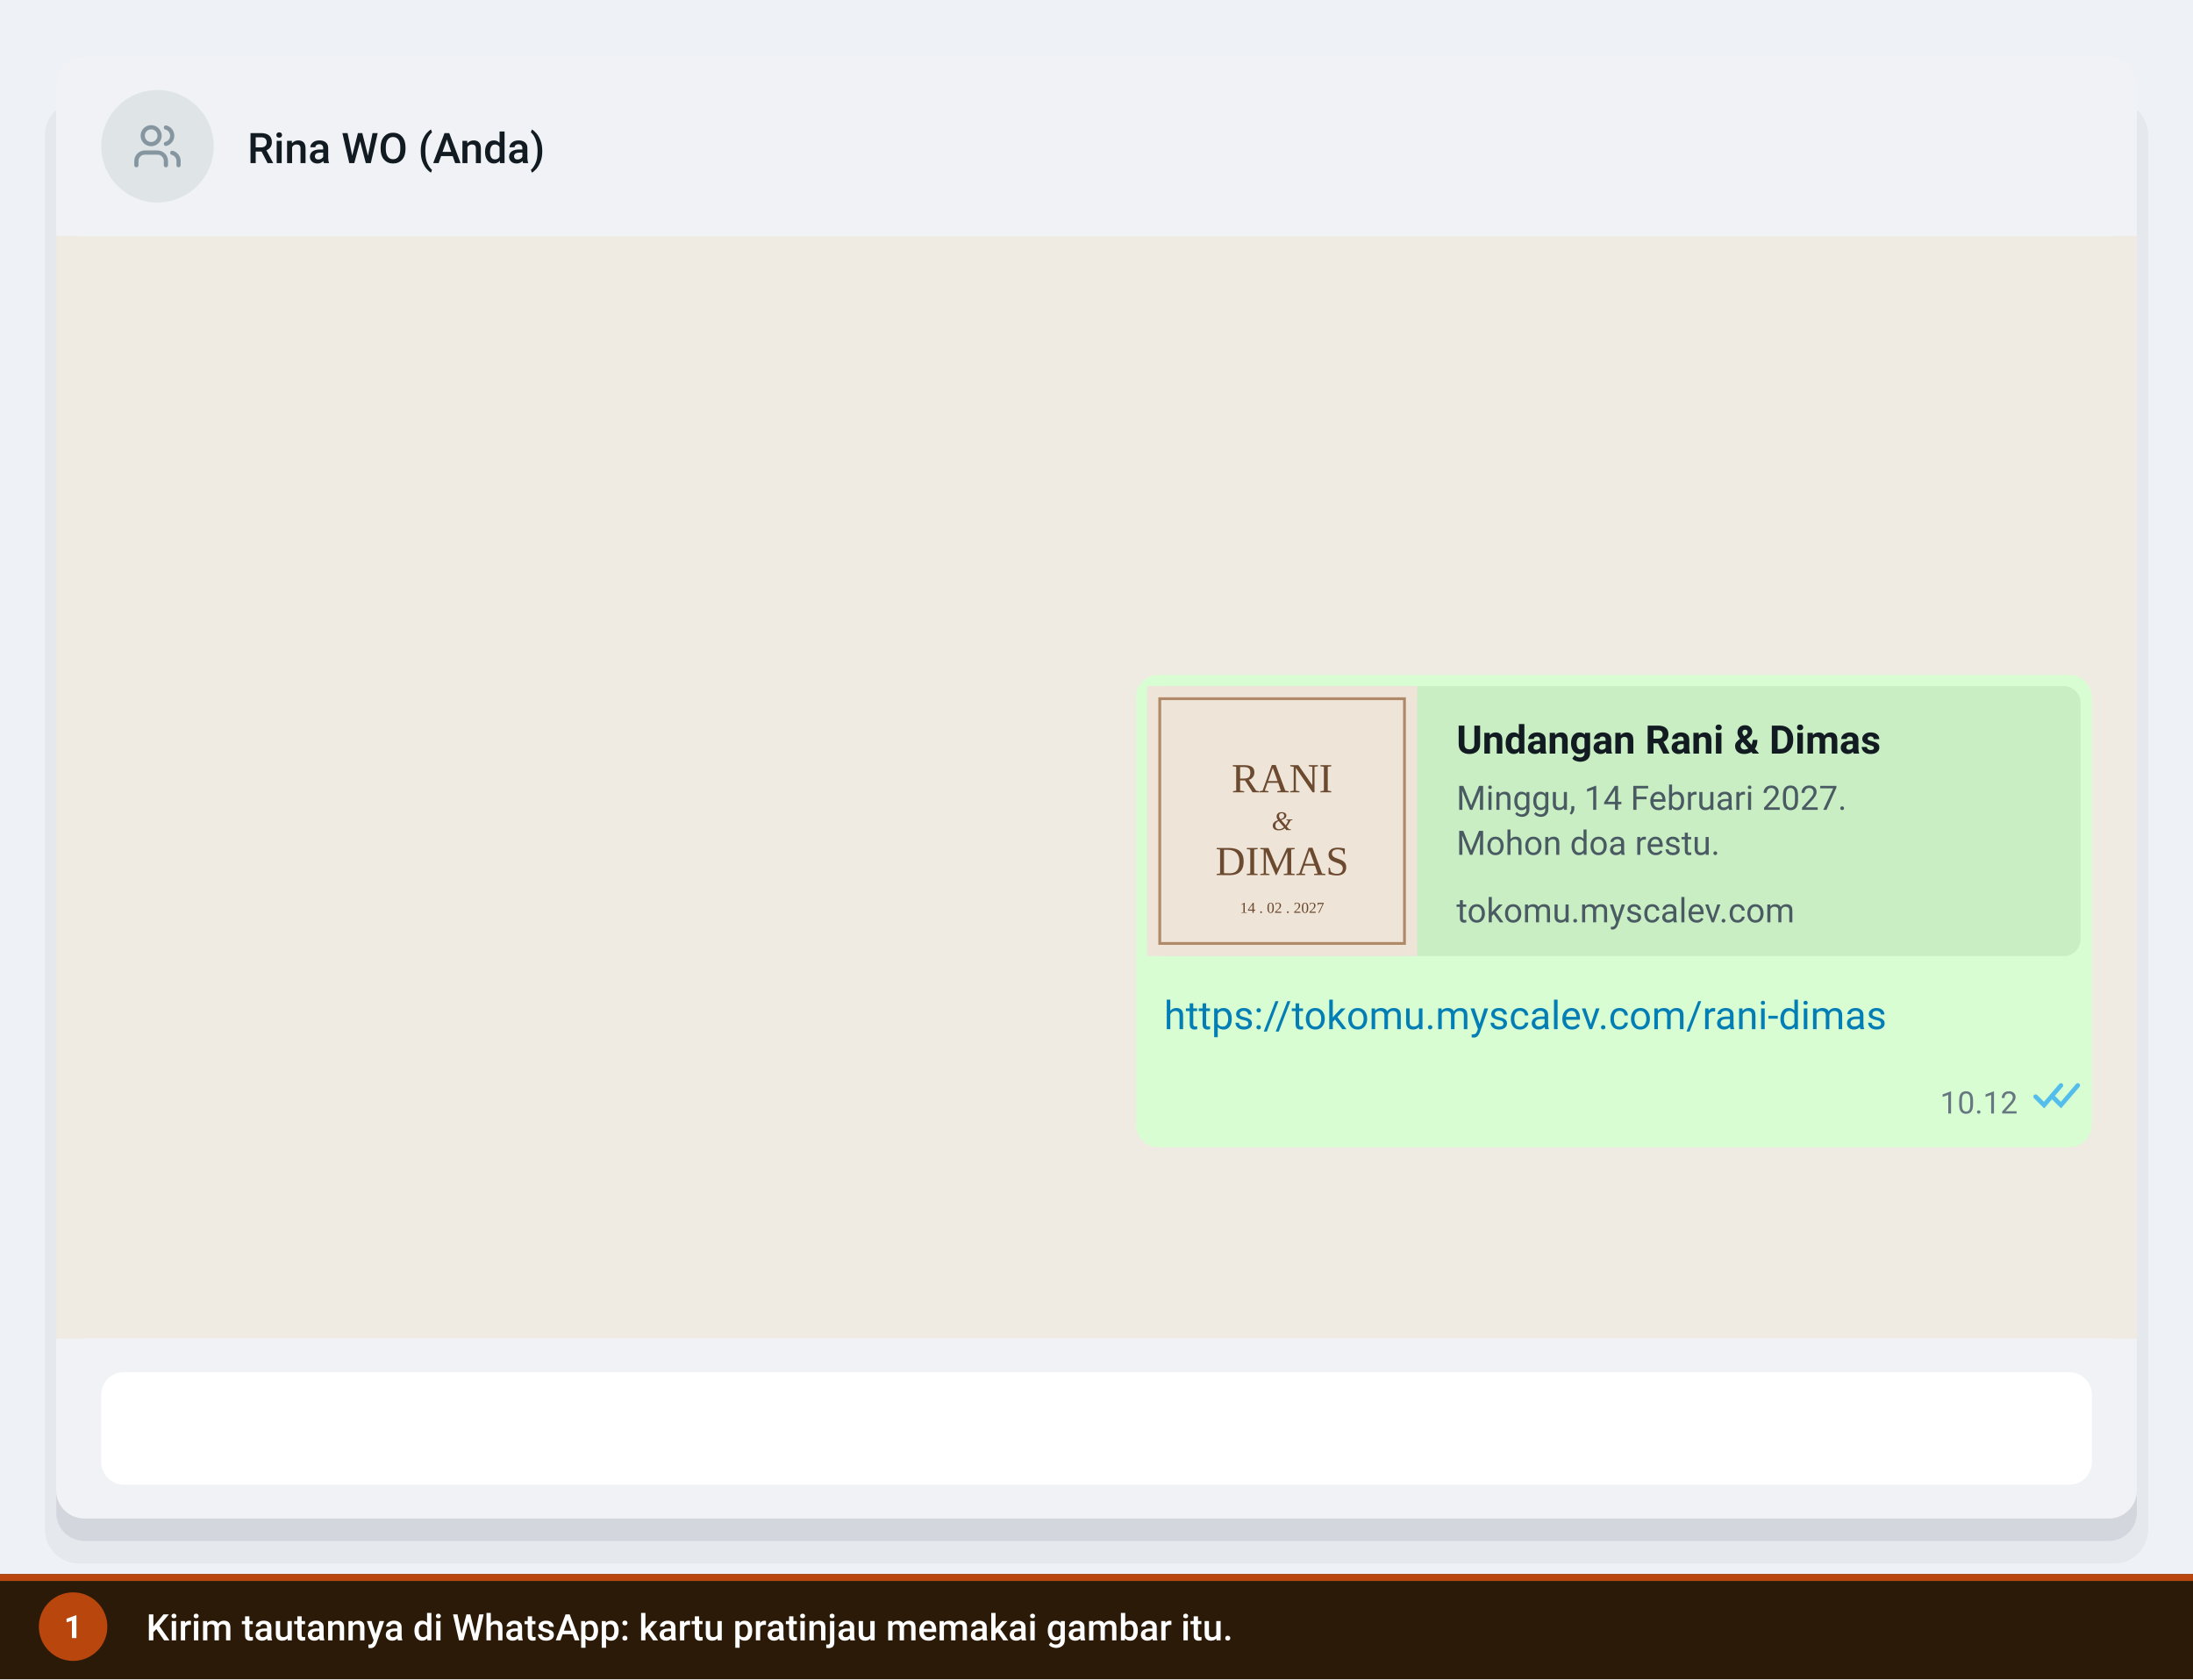
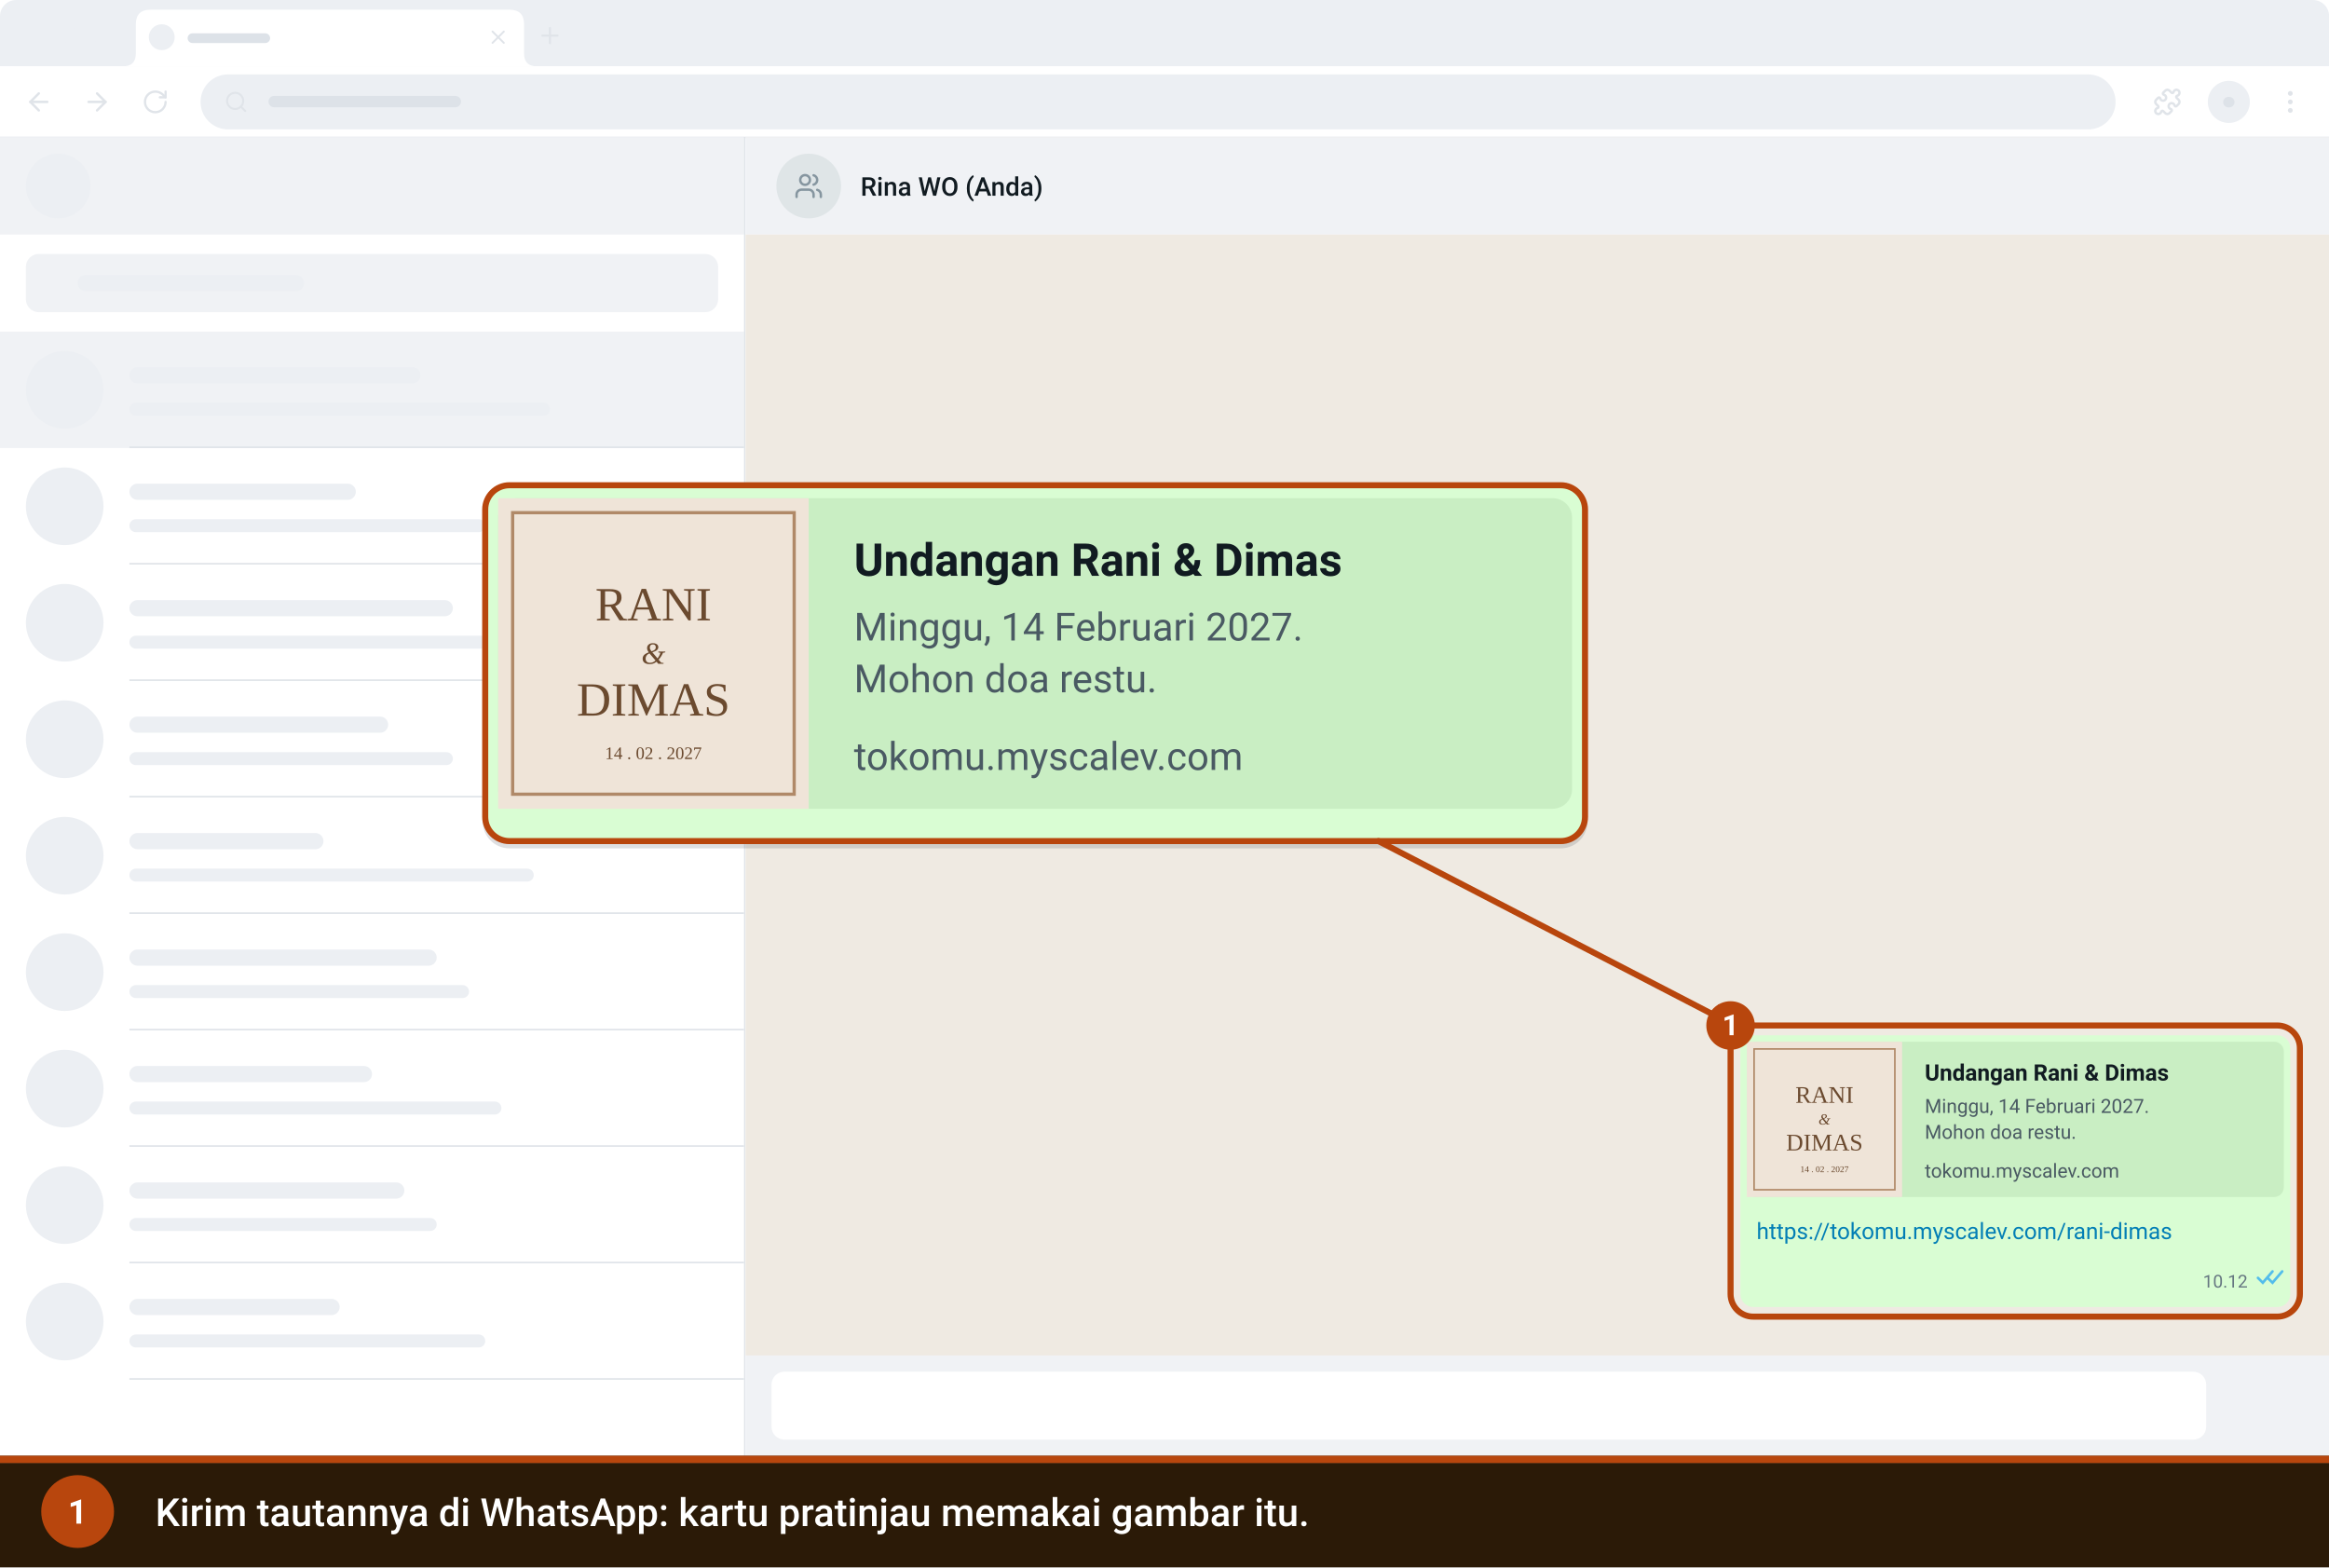
- <svg xmlns="http://www.w3.org/2000/svg" viewBox="0 0 960 735" width="960" height="735" role="img" aria-labelledby="ttl dsc" font-family="Roboto,-apple-system,BlinkMacSystemFont,&quot;Segoe UI&quot;,system-ui,sans-serif" data-total="5.6" data-steps="0">
-   <style>#e-bubble{transform-box:fill-box;transform-origin:center;opacity:1;transform:none;animation:v0 5.6s infinite}@keyframes v0{0%{opacity:0;transform:translateY(24px)}5.357%{opacity:0;transform:translateY(24px);animation-timing-function:cubic-bezier(0.23,1,0.32,1)}10%{opacity:1;transform:none}91.964%{opacity:1;transform:none}100%{opacity:0;transform:translateY(24px)}}
+ <svg xmlns="http://www.w3.org/2000/svg" viewBox="0 0 960 646" width="960" height="646" role="img" aria-labelledby="ttl dsc" font-family="Roboto,-apple-system,BlinkMacSystemFont,&quot;Segoe UI&quot;,system-ui,sans-serif" data-total="5.6" data-steps="0">
+   <style>.fz0{opacity:1;animation:fz0 5.6s infinite}@keyframes fz0{0%{opacity:1}91.964%{opacity:1}100%{opacity:1}}
+ .ov0{opacity:1;animation:ov0 5.6s infinite}@keyframes ov0{0%{opacity:0}2.679%{opacity:0;animation-timing-function:cubic-bezier(0.23,1,0.32,1)}6.607%{opacity:1}91.964%{opacity:1}100%{opacity:0}}
+ .om0{opacity:1;animation:om0 5.6s infinite}@keyframes om0{0%{opacity:0}2.679%{opacity:0;animation-timing-function:cubic-bezier(0.23,1,0.32,1)}6.607%{opacity:1}91.964%{opacity:1}100%{opacity:0}}
#c0,#n0{opacity:1;animation:c0 5.6s infinite}@keyframes c0{0%{opacity:1}91.964%{opacity:1}95.536%{opacity:0}99.107%{opacity:0}100%{opacity:1}}
#prog{transform-origin:0 0;transform:scaleX(1);animation:prog 5.6s linear infinite}@keyframes prog{0%{transform:scaleX(0)}91.964%{transform:scaleX(1)}100%{transform:scaleX(1)}}
@media (prefers-reduced-motion:reduce){*{animation:none!important}#cur{display:none}}</style>
  <defs>
-     <clipPath id="stage">
-       <rect x="0" y="0" width="960" height="689" />
+     <clipPath id="fz0">
+       <rect x="461" y="85" width="979" height="815" />
    </clipPath>
-   </defs>
-   <rect x="0" y="0" width="960" height="735" rx="0" fill="#eef1f5" />
-   <g clip-path="url(#stage)">
-     <g id="world" transform="translate(-553.85 -240) scale(1.2308)">
-       <rect x="470" y="223" width="740" height="520" rx="10" fill="rgba(16,24,40,.08)" />
-       <rect x="466" y="231" width="748" height="520" rx="12" fill="rgba(16,24,40,.04)" />
-       <rect x="470" y="215" width="740" height="520" rx="10" fill="#efeae2" />
-       <rect x="470" y="215" width="740" height="64" rx="10" fill="#f0f2f5" />
-       <rect x="470" y="265" width="740" height="14" rx="0" fill="#f0f2f5" />
-       <circle cx="506" cy="247" r="20" fill="#dfe5e7" />
-       <g transform="translate(497 238) scale(0.75)" fill="none" stroke="#8696a0" stroke-width="2" stroke-linecap="round" stroke-linejoin="round">
+     <clipPath id="ln0">
+       <rect x="1076" y="640" width="340" height="110" />
+     </clipPath>
+     <clipPath id="lc0">
+       <rect x="200" y="200" width="453.333" height="146.667" rx="10" />
+     </clipPath>
+     <g id="db">
+       <rect x="0" y="0" width="1440" height="900" rx="0" fill="#ffffff" />
+       <rect x="0" y="0" width="1440" height="900" rx="10" fill="#ffffff" />
+       <rect x="0" y="0" width="1440" height="41" rx="10" fill="#dfe3eb" />
+       <rect x="0" y="30" width="1440" height="11" rx="0" fill="#dfe3eb" />
+       <circle cx="20" cy="20" r="6" fill="#ff5f57" />
+       <circle cx="40" cy="20" r="6" fill="#febc2e" />
+       <circle cx="60" cy="20" r="6" fill="#28c840" />
+       <path d="M76 41 q8 0 8 -8 v-18 q0 -9 9 -9 h222 q9 0 9 9 v18 q0 8 8 8 z" fill="#ffffff" />
+       <circle cx="100" cy="23" r="8" fill="#25d366" />
+       <text x="116" y="28" font-size="12" fill="#1f1f1f">WhatsApp</text>
+       <g transform="translate(301 16) scale(0.5833333)" fill="none" stroke="#474747" stroke-width="2" stroke-linecap="round" stroke-linejoin="round">
+         <path d="M18 6 6 18" />
+         <path d="m6 6 12 12" />
+       </g>
+       <g transform="translate(332 14) scale(0.6666667)" fill="none" stroke="#474747" stroke-width="2" stroke-linecap="round" stroke-linejoin="round">
+         <path d="M5 12h14" />
+         <path d="M12 5v14" />
+       </g>
+       <rect x="0" y="41" width="1440" height="44" rx="0" fill="#ffffff" />
+       <g transform="translate(15 54) scale(0.75)" fill="none" stroke="#474747" stroke-width="2" stroke-linecap="round" stroke-linejoin="round">
+         <path d="m12 19-7-7 7-7" />
+         <path d="M19 12H5" />
+       </g>
+       <g transform="translate(51 54) scale(0.75)" fill="none" stroke="#c4c7c5" stroke-width="2" stroke-linecap="round" stroke-linejoin="round">
+         <path d="m12 5 7 7-7 7" />
+         <path d="M5 12h14" />
+       </g>
+       <g transform="translate(87.5 54.5) scale(0.7083333)" fill="none" stroke="#474747" stroke-width="2" stroke-linecap="round" stroke-linejoin="round">
+         <path d="M21 12a9 9 0 1 1-9-9c2.52 0 4.93 1 6.74 2.74L21 8" />
+         <path d="M21 3v5h-5" />
+       </g>
+       <rect x="124" y="46" width="1184" height="34" rx="17" fill="#e9eef6" />
+       <g transform="translate(138.5 55.5) scale(0.625)" fill="none" stroke="#474747" stroke-width="2" stroke-linecap="round" stroke-linejoin="round">
+         <circle cx="11" cy="11" r="8" />
+         <path d="m21 21-4.3-4.3" />
+       </g>
+       <text x="166" y="68" font-size="14" fill="#1f1f1f">web.whatsapp.com</text>
+       <g transform="translate(1331 54) scale(0.75)" fill="none" stroke="#474747" stroke-width="2" stroke-linecap="round" stroke-linejoin="round">
+         <path d="M15.39 4.39a1 1 0 0 0 1.68-.474 2.5 2.5 0 1 1 3.014 3.015 1 1 0 0 0-.474 1.68l1.683 1.682a2.414 2.414 0 0 1 0 3.414L19.61 15.39a1 1 0 0 1-1.68-.474 2.5 2.5 0 1 0-3.014 3.015 1 1 0 0 1 .474 1.68l-1.683 1.682a2.414 2.414 0 0 1-3.414 0L8.61 19.61a1 1 0 0 0-1.68.474 2.5 2.5 0 1 1-3.014-3.015 1 1 0 0 0 .474-1.68l-1.683-1.682a2.414 2.414 0 0 1 0-3.414L4.39 8.61a1 1 0 0 1 1.68.474 2.5 2.5 0 1 0 3.014-3.015 1 1 0 0 1-.474-1.68l1.683-1.682a2.414 2.414 0 0 1 3.414 0z" />
+       </g>
+       <circle cx="1378" cy="63" r="13" fill="#7cacf8" />
+       <text x="1378" y="68" font-size="13" font-weight="600" fill="#ffffff" text-anchor="middle">R</text>
+       <g transform="translate(1407 54) scale(0.75)" fill="none" stroke="#474747" stroke-width="2" stroke-linecap="round" stroke-linejoin="round">
+         <circle cx="12" cy="12" r="1" />
+         <circle cx="12" cy="5" r="1" />
+         <circle cx="12" cy="19" r="1" />
+       </g>
+       <line x1="0" y1="85" x2="1440" y2="85" stroke="#e3e3e3" stroke-width="1" />
+       <rect x="0" y="85" width="460" height="815" rx="0" fill="#ffffff" />
+       <rect x="0" y="85" width="460" height="60" rx="0" fill="#f0f2f5" />
+       <circle cx="36" cy="115" r="20" fill="#dfe5e7" />
+       <rect x="16" y="157" width="428" height="36" rx="8" fill="#f0f2f5" />
+       <rect x="48" y="170" width="140" height="10" rx="5" fill="#d1d7db" />
+       <rect x="0" y="205" width="460" height="72" rx="0" fill="#f0f2f5" />
+       <circle cx="40" cy="241" r="24" fill="#dfe5e7" />
+       <rect x="80" y="227" width="180" height="10" rx="5" fill="#d1d7db" />
+       <rect x="80" y="249" width="260" height="8" rx="4" fill="#e9edef" />
+       <line x1="80" y1="276.5" x2="460" y2="276.5" stroke="#e9edef" stroke-width="1" />
+       <circle cx="40" cy="313" r="24" fill="#dfe5e7" />
+       <rect x="80" y="299" width="140" height="10" rx="5" fill="#d1d7db" />
+       <rect x="80" y="321" width="220" height="8" rx="4" fill="#e9edef" />
+       <line x1="80" y1="348.5" x2="460" y2="348.5" stroke="#e9edef" stroke-width="1" />
+       <circle cx="40" cy="385" r="24" fill="#dfe5e7" />
+       <rect x="80" y="371" width="200" height="10" rx="5" fill="#d1d7db" />
+       <rect x="80" y="393" width="240" height="8" rx="4" fill="#e9edef" />
+       <line x1="80" y1="420.5" x2="460" y2="420.5" stroke="#e9edef" stroke-width="1" />
+       <circle cx="40" cy="457" r="24" fill="#dfe5e7" />
+       <rect x="80" y="443" width="160" height="10" rx="5" fill="#d1d7db" />
+       <rect x="80" y="465" width="200" height="8" rx="4" fill="#e9edef" />
+       <line x1="80" y1="492.5" x2="460" y2="492.5" stroke="#e9edef" stroke-width="1" />
+       <circle cx="40" cy="529" r="24" fill="#dfe5e7" />
+       <rect x="80" y="515" width="120" height="10" rx="5" fill="#d1d7db" />
+       <rect x="80" y="537" width="250" height="8" rx="4" fill="#e9edef" />
+       <line x1="80" y1="564.5" x2="460" y2="564.5" stroke="#e9edef" stroke-width="1" />
+       <circle cx="40" cy="601" r="24" fill="#dfe5e7" />
+       <rect x="80" y="587" width="190" height="10" rx="5" fill="#d1d7db" />
+       <rect x="80" y="609" width="210" height="8" rx="4" fill="#e9edef" />
+       <line x1="80" y1="636.5" x2="460" y2="636.5" stroke="#e9edef" stroke-width="1" />
+       <circle cx="40" cy="673" r="24" fill="#dfe5e7" />
+       <rect x="80" y="659" width="150" height="10" rx="5" fill="#d1d7db" />
+       <rect x="80" y="681" width="230" height="8" rx="4" fill="#e9edef" />
+       <line x1="80" y1="708.5" x2="460" y2="708.5" stroke="#e9edef" stroke-width="1" />
+       <circle cx="40" cy="745" r="24" fill="#dfe5e7" />
+       <rect x="80" y="731" width="170" height="10" rx="5" fill="#d1d7db" />
+       <rect x="80" y="753" width="190" height="8" rx="4" fill="#e9edef" />
+       <line x1="80" y1="780.5" x2="460" y2="780.5" stroke="#e9edef" stroke-width="1" />
+       <circle cx="40" cy="817" r="24" fill="#dfe5e7" />
+       <rect x="80" y="803" width="130" height="10" rx="5" fill="#d1d7db" />
+       <rect x="80" y="825" width="220" height="8" rx="4" fill="#e9edef" />
+       <line x1="80" y1="852.5" x2="460" y2="852.5" stroke="#e9edef" stroke-width="1" />
+       <line x1="460.5" y1="85" x2="460.5" y2="900" stroke="#d1d7db" stroke-width="1" />
+       <rect x="461" y="85" width="979" height="60" rx="0" fill="#f0f2f5" />
+       <circle cx="500" cy="115" r="20" fill="#dfe5e7" />
+       <g transform="translate(491 106) scale(0.75)" fill="none" stroke="#8696a0" stroke-width="2" stroke-linecap="round" stroke-linejoin="round">
        <path d="M16 21v-2a4 4 0 0 0-4-4H6a4 4 0 0 0-4 4v2" />
        <path d="M16 3.128a4 4 0 0 1 0 7.744" />
        <path d="M22 21v-2a4 4 0 0 0-3-3.87" />
        <circle cx="9" cy="7" r="4" />
      </g>
-       <text x="538" y="253" font-size="15" font-weight="500" fill="#111b21">Rina WO (Anda)</text>
-       <rect x="470" y="671" width="740" height="64" rx="10" fill="#f0f2f5" />
-       <rect x="470" y="671" width="740" height="14" rx="0" fill="#f0f2f5" />
-       <rect x="486" y="683" width="708" height="40" rx="8" fill="#ffffff" />
-       <g id="e-bubble">
-         <rect x="854" y="435" width="340" height="168" rx="8" fill="#d9fdd3" />
-         <rect x="858" y="439" width="332" height="96" rx="6" fill="#c9eec3" />
+       <text x="532" y="121" font-size="16" font-weight="500" fill="#111b21">Rina WO (Anda)</text>
+       <rect x="461" y="145" width="979" height="693" rx="0" fill="#efeae2" />
+       <rect x="461" y="838" width="979" height="62" rx="0" fill="#f0f2f5" />
+       <rect x="477" y="848" width="887" height="42" rx="8" fill="#ffffff" />
+     </g>
+     <clipPath id="stage">
+       <rect x="0" y="0" width="960" height="600" />
+     </clipPath>
+   </defs>
+   <g clip-path="url(#stage)">
+     <g id="world" transform="scale(0.6667)">
+       <rect x="0" y="0" width="1440" height="900" rx="0" fill="#ffffff" />
+       <rect x="0" y="0" width="1440" height="900" rx="10" fill="#ffffff" />
+       <rect x="0" y="0" width="1440" height="41" rx="10" fill="#eceff3" />
+       <rect x="0" y="30" width="1440" height="11" rx="0" fill="#eceff3" />
+       <circle cx="20" cy="20" r="6" fill="#eceff3" />
+       <circle cx="40" cy="20" r="6" fill="#eceff3" />
+       <circle cx="60" cy="20" r="6" fill="#eceff3" />
+       <path d="M76 41 q8 0 8 -8 v-18 q0 -9 9 -9 h222 q9 0 9 9 v18 q0 8 8 8 z" fill="#ffffff" />
+       <circle cx="100" cy="23" r="8" fill="#eceff3" />
+       <rect x="116" y="20.6" width="51" height="6" rx="3" fill="#dde2e8" />
+       <g transform="translate(301 16) scale(0.5833333)" fill="none" stroke="#e0e4e9" stroke-width="2" stroke-linecap="round" stroke-linejoin="round">
+         <path d="M18 6 6 18" />
+         <path d="m6 6 12 12" />
+       </g>
+       <g transform="translate(332 14) scale(0.6666667)" fill="none" stroke="#e0e4e9" stroke-width="2" stroke-linecap="round" stroke-linejoin="round">
+         <path d="M5 12h14" />
+         <path d="M12 5v14" />
+       </g>
+       <rect x="0" y="41" width="1440" height="44" rx="0" fill="#ffffff" />
+       <g transform="translate(15 54) scale(0.75)" fill="none" stroke="#e0e4e9" stroke-width="2" stroke-linecap="round" stroke-linejoin="round">
+         <path d="m12 19-7-7 7-7" />
+         <path d="M19 12H5" />
+       </g>
+       <g transform="translate(51 54) scale(0.75)" fill="none" stroke="#e0e4e9" stroke-width="2" stroke-linecap="round" stroke-linejoin="round">
+         <path d="m12 5 7 7-7 7" />
+         <path d="M5 12h14" />
+       </g>
+       <g transform="translate(87.5 54.5) scale(0.7083333)" fill="none" stroke="#e0e4e9" stroke-width="2" stroke-linecap="round" stroke-linejoin="round">
+         <path d="M21 12a9 9 0 1 1-9-9c2.52 0 4.93 1 6.74 2.74L21 8" />
+         <path d="M21 3v5h-5" />
+       </g>
+       <rect x="124" y="46" width="1184" height="34" rx="17" fill="#eceff3" />
+       <g transform="translate(138.5 55.5) scale(0.625)" fill="none" stroke="#e0e4e9" stroke-width="2" stroke-linecap="round" stroke-linejoin="round">
+         <circle cx="11" cy="11" r="8" />
+         <path d="m21 21-4.3-4.3" />
+       </g>
+       <rect x="166" y="59.3" width="119" height="7" rx="3.5" fill="#dde2e8" />
+       <g transform="translate(1331 54) scale(0.75)" fill="none" stroke="#e0e4e9" stroke-width="2" stroke-linecap="round" stroke-linejoin="round">
+         <path d="M15.39 4.39a1 1 0 0 0 1.68-.474 2.5 2.5 0 1 1 3.014 3.015 1 1 0 0 0-.474 1.68l1.683 1.682a2.414 2.414 0 0 1 0 3.414L19.61 15.39a1 1 0 0 1-1.68-.474 2.5 2.5 0 1 0-3.014 3.015 1 1 0 0 1 .474 1.68l-1.683 1.682a2.414 2.414 0 0 1-3.414 0L8.61 19.61a1 1 0 0 0-1.68.474 2.5 2.5 0 1 1-3.014-3.015 1 1 0 0 0 .474-1.68l-1.683-1.682a2.414 2.414 0 0 1 0-3.414L4.39 8.61a1 1 0 0 1 1.68.474 2.5 2.5 0 1 0 3.014-3.015 1 1 0 0 1-.474-1.68l1.683-1.682a2.414 2.414 0 0 1 3.414 0z" />
+       </g>
+       <circle cx="1378" cy="63" r="13" fill="#eceff3" />
+       <rect x="1374.5" y="59.9" width="7" height="6.5" rx="3.25" fill="#dde2e8" />
+       <g transform="translate(1407 54) scale(0.75)" fill="none" stroke="#e0e4e9" stroke-width="2" stroke-linecap="round" stroke-linejoin="round">
+         <circle cx="12" cy="12" r="1" />
+         <circle cx="12" cy="5" r="1" />
+         <circle cx="12" cy="19" r="1" />
+       </g>
+       <line x1="0" y1="85" x2="1440" y2="85" stroke="#e0e4e9" stroke-width="1" />
+       <rect x="0" y="85" width="460" height="815" rx="0" fill="#ffffff" />
+       <rect x="0" y="85" width="460" height="60" rx="0" fill="#f0f2f5" />
+       <circle cx="36" cy="115" r="20" fill="#eceff3" />
+       <rect x="16" y="157" width="428" height="36" rx="8" fill="#f0f2f5" />
+       <rect x="48" y="170" width="140" height="10" rx="5" fill="#eceff3" />
+       <rect x="0" y="205" width="460" height="72" rx="0" fill="#f0f2f5" />
+       <circle cx="40" cy="241" r="24" fill="#eceff3" />
+       <rect x="80" y="227" width="180" height="10" rx="5" fill="#eceff3" />
+       <rect x="80" y="249" width="260" height="8" rx="4" fill="#eceff3" />
+       <line x1="80" y1="276.5" x2="460" y2="276.5" stroke="#e0e4e9" stroke-width="1" />
+       <circle cx="40" cy="313" r="24" fill="#eceff3" />
+       <rect x="80" y="299" width="140" height="10" rx="5" fill="#eceff3" />
+       <rect x="80" y="321" width="220" height="8" rx="4" fill="#eceff3" />
+       <line x1="80" y1="348.5" x2="460" y2="348.5" stroke="#e0e4e9" stroke-width="1" />
+       <circle cx="40" cy="385" r="24" fill="#eceff3" />
+       <rect x="80" y="371" width="200" height="10" rx="5" fill="#eceff3" />
+       <rect x="80" y="393" width="240" height="8" rx="4" fill="#eceff3" />
+       <line x1="80" y1="420.5" x2="460" y2="420.5" stroke="#e0e4e9" stroke-width="1" />
+       <circle cx="40" cy="457" r="24" fill="#eceff3" />
+       <rect x="80" y="443" width="160" height="10" rx="5" fill="#eceff3" />
+       <rect x="80" y="465" width="200" height="8" rx="4" fill="#eceff3" />
+       <line x1="80" y1="492.5" x2="460" y2="492.5" stroke="#e0e4e9" stroke-width="1" />
+       <circle cx="40" cy="529" r="24" fill="#eceff3" />
+       <rect x="80" y="515" width="120" height="10" rx="5" fill="#eceff3" />
+       <rect x="80" y="537" width="250" height="8" rx="4" fill="#eceff3" />
+       <line x1="80" y1="564.5" x2="460" y2="564.5" stroke="#e0e4e9" stroke-width="1" />
+       <circle cx="40" cy="601" r="24" fill="#eceff3" />
+       <rect x="80" y="587" width="190" height="10" rx="5" fill="#eceff3" />
+       <rect x="80" y="609" width="210" height="8" rx="4" fill="#eceff3" />
+       <line x1="80" y1="636.5" x2="460" y2="636.5" stroke="#e0e4e9" stroke-width="1" />
+       <circle cx="40" cy="673" r="24" fill="#eceff3" />
+       <rect x="80" y="659" width="150" height="10" rx="5" fill="#eceff3" />
+       <rect x="80" y="681" width="230" height="8" rx="4" fill="#eceff3" />
+       <line x1="80" y1="708.5" x2="460" y2="708.5" stroke="#e0e4e9" stroke-width="1" />
+       <circle cx="40" cy="745" r="24" fill="#eceff3" />
+       <rect x="80" y="731" width="170" height="10" rx="5" fill="#eceff3" />
+       <rect x="80" y="753" width="190" height="8" rx="4" fill="#eceff3" />
+       <line x1="80" y1="780.5" x2="460" y2="780.5" stroke="#e0e4e9" stroke-width="1" />
+       <circle cx="40" cy="817" r="24" fill="#eceff3" />
+       <rect x="80" y="803" width="130" height="10" rx="5" fill="#eceff3" />
+       <rect x="80" y="825" width="220" height="8" rx="4" fill="#eceff3" />
+       <line x1="80" y1="852.5" x2="460" y2="852.5" stroke="#e0e4e9" stroke-width="1" />
+       <line x1="460.5" y1="85" x2="460.5" y2="900" stroke="#e0e4e9" stroke-width="1" />
+       <rect x="461" y="85" width="979" height="60" rx="0" fill="#f0f2f5" />
+       <circle cx="500" cy="115" r="20" fill="#eceff3" />
+       <g transform="translate(491 106) scale(0.75)" fill="none" stroke="#e0e4e9" stroke-width="2" stroke-linecap="round" stroke-linejoin="round">
+         <path d="M16 21v-2a4 4 0 0 0-4-4H6a4 4 0 0 0-4 4v2" />
+         <path d="M16 3.128a4 4 0 0 1 0 7.744" />
+         <path d="M22 21v-2a4 4 0 0 0-3-3.87" />
+         <circle cx="9" cy="7" r="4" />
+       </g>
+       <rect x="532" y="111.1" width="123" height="8" rx="4" fill="#dde2e8" />
+       <rect x="461" y="145" width="979" height="693" rx="0" fill="#eceff3" />
+       <rect x="461" y="838" width="979" height="62" rx="0" fill="#f0f2f5" />
+       <rect x="477" y="848" width="887" height="42" rx="8" fill="#ffffff" />
+       <g class="fz0" clip-path="url(#fz0)">
+         <use href="#db" />
+       </g>
+       <g class="e-bubble">
+         <rect x="1076" y="640" width="340" height="168" rx="8" fill="#d9fdd3" />
+         <rect x="1080" y="644" width="332" height="96" rx="6" fill="#c9eec3" />
        <defs>
-           <clipPath id="k1cbtldw">
-             <rect x="858" y="439" width="96" height="96" />
+           <clipPath id="kp33bjs">
+             <rect x="1080" y="644" width="96" height="96" />
          </clipPath>
        </defs>
-         <g clip-path="url(#k1cbtldw)">
-           <rect x="858" y="439" width="96" height="96" rx="0" fill="#efe4d8" />
-           <rect x="862.48" y="443.48" width="87.04" height="87.04" rx="0" fill="none" stroke="#b08968" stroke-width="1" />
-           <text x="906" y="476.76" font-size="14.72" fill="#6b4a2f" text-anchor="middle" font-family="Georgia,'Times New Roman',serif">RANI</text>
-           <text x="906" y="490.2" font-size="9.6" fill="#6b4a2f" text-anchor="middle" font-family="Georgia,'Times New Roman',serif" font-style="italic">&amp;</text>
-           <text x="906" y="506.2" font-size="14.72" fill="#6b4a2f" text-anchor="middle" font-family="Georgia,'Times New Roman',serif">DIMAS</text>
-           <text x="906" y="519.64" font-size="5.44" fill="#6b4a2f" text-anchor="middle" font-family="Georgia,'Times New Roman',serif">14 . 02 . 2027</text>
+         <g clip-path="url(#kp33bjs)">
+           <rect x="1080" y="644" width="96" height="96" rx="0" fill="#efe4d8" />
+           <rect x="1084.48" y="648.48" width="87.04" height="87.04" rx="0" fill="none" stroke="#b08968" stroke-width="1" />
+           <text x="1128" y="681.76" font-size="14.72" fill="#6b4a2f" text-anchor="middle" font-family="Georgia,'Times New Roman',serif">RANI</text>
+           <text x="1128" y="695.2" font-size="9.6" fill="#6b4a2f" text-anchor="middle" font-family="Georgia,'Times New Roman',serif" font-style="italic">&amp;</text>
+           <text x="1128" y="711.2" font-size="14.72" fill="#6b4a2f" text-anchor="middle" font-family="Georgia,'Times New Roman',serif">DIMAS</text>
+           <text x="1128" y="724.64" font-size="5.44" fill="#6b4a2f" text-anchor="middle" font-family="Georgia,'Times New Roman',serif">14 . 02 . 2027</text>
        </g>
-         <text x="968" y="463" font-size="14" font-weight="600" fill="#111b21">Undangan Rani &amp; Dimas</text>
-         <text x="968" y="483" font-size="12" fill="#4a5a63">
-           <tspan x="968" dy="0">Minggu, 14 Februari 2027.</tspan>
-           <tspan x="968" dy="16">Mohon doa restu.</tspan>
+         <text x="1190" y="668" font-size="14" font-weight="600" fill="#111b21">Undangan Rani &amp; Dimas</text>
+         <text x="1190" y="688" font-size="12" fill="#4a5a63">
+           <tspan x="1190" dy="0">Minggu, 14 Februari 2027.</tspan>
+           <tspan x="1190" dy="16">Mohon doa restu.</tspan>
        </text>
-         <text x="968" y="523" font-size="12" fill="#4a5a63">tokomu.myscalev.com</text>
-         <text x="864" y="561" font-size="14" fill="#027eb5">https://tokomu.myscalev.com/rani-dimas</text>
-         <text x="1140" y="591" font-size="11" fill="#667781">10.12</text>
-         <path d="M1174 585 l3 3 l6 -7 M1180 585 l3 3 l6 -7" fill="none" stroke="#53bdeb" stroke-width="1.6" stroke-linecap="round" />
-       </g>
+         <text x="1190" y="728" font-size="12" fill="#4a5a63">tokomu.myscalev.com</text>
+         <text x="1086" y="766" font-size="14" fill="#027eb5">https://tokomu.myscalev.com/rani-dimas</text>
+         <text x="1362" y="796" font-size="11" fill="#667781">10.12</text>
+         <path d="M1396 790 l3 3 l6 -7 M1402 790 l3 3 l6 -7" fill="none" stroke="#53bdeb" stroke-width="1.6" stroke-linecap="round" />
+       </g>
+     </g>
+     <g class="ov0">
+       <rect x="199" y="203" width="455.333" height="146.667" rx="11" fill="rgba(16,24,40,.14)" />
+       <rect x="200" y="200" width="453.333" height="146.667" rx="10" fill="#ffffff" />
+       <g clip-path="url(#lc0)">
+         <g transform="translate(200 200) scale(1.3333) translate(-1076 -640)">
+           <g clip-path="url(#ln0)">
+             <use href="#db" />
+             <g class="e-bubble">
+               <rect x="1076" y="640" width="340" height="168" rx="8" fill="#d9fdd3" />
+               <rect x="1080" y="644" width="332" height="96" rx="6" fill="#c9eec3" />
+               <defs>
+                 <clipPath id="kp33bjs">
+                   <rect x="1080" y="644" width="96" height="96" />
+                 </clipPath>
+               </defs>
+               <g clip-path="url(#kp33bjs)">
+                 <rect x="1080" y="644" width="96" height="96" rx="0" fill="#efe4d8" />
+                 <rect x="1084.48" y="648.48" width="87.04" height="87.04" rx="0" fill="none" stroke="#b08968" stroke-width="1" />
+                 <text x="1128" y="681.76" font-size="14.72" fill="#6b4a2f" text-anchor="middle" font-family="Georgia,'Times New Roman',serif">RANI</text>
+                 <text x="1128" y="695.2" font-size="9.6" fill="#6b4a2f" text-anchor="middle" font-family="Georgia,'Times New Roman',serif" font-style="italic">&amp;</text>
+                 <text x="1128" y="711.2" font-size="14.72" fill="#6b4a2f" text-anchor="middle" font-family="Georgia,'Times New Roman',serif">DIMAS</text>
+                 <text x="1128" y="724.64" font-size="5.44" fill="#6b4a2f" text-anchor="middle" font-family="Georgia,'Times New Roman',serif">14 . 02 . 2027</text>
+               </g>
+               <text x="1190" y="668" font-size="14" font-weight="600" fill="#111b21">Undangan Rani &amp; Dimas</text>
+               <text x="1190" y="688" font-size="12" fill="#4a5a63">
+                 <tspan x="1190" dy="0">Minggu, 14 Februari 2027.</tspan>
+                 <tspan x="1190" dy="16">Mohon doa restu.</tspan>
+               </text>
+               <text x="1190" y="728" font-size="12" fill="#4a5a63">tokomu.myscalev.com</text>
+               <text x="1086" y="766" font-size="14" fill="#027eb5">https://tokomu.myscalev.com/rani-dimas</text>
+               <text x="1362" y="796" font-size="11" fill="#667781">10.12</text>
+               <path d="M1396 790 l3 3 l6 -7 M1402 790 l3 3 l6 -7" fill="none" stroke="#53bdeb" stroke-width="1.6" stroke-linecap="round" />
+             </g>
+           </g>
+         </g>
+       </g>
+       <rect x="200" y="200" width="453.333" height="146.667" rx="10" fill="none" stroke="#b8460d" stroke-width="2.5" />
+     </g>
+     <g class="om0">
+       <line x1="568.195" y1="346.667" x2="706.88" y2="418.526" stroke="#b8460d" stroke-width="2.5" stroke-linecap="round" />
+       <path d="M714.9 422.7 L703.9 422.4 L708.3 413.9 Z" fill="#b8460d" />
+       <rect x="713.333" y="422.667" width="234.667" height="120" rx="9.333" fill="none" stroke="#b8460d" stroke-width="2.5" />
+       <circle cx="713.333" cy="422.667" r="10" fill="#b8460d" />
+       <text x="713.333" y="426.667" font-size="12" font-weight="700" fill="#ffffff" text-anchor="middle">1</text>
    </g>
  </g>
-   <rect x="0" y="689" width="960" height="46" rx="0" fill="#2b1a07" />
-   <rect x="0" y="689" width="960" height="3" fill="rgba(255,255,255,.18)" />
-   <rect id="prog" x="0" y="689" width="960" height="3" fill="#b8460d" />
+   <rect x="0" y="600" width="960" height="46" rx="0" fill="#2b1a07" />
+   <rect x="0" y="600" width="960" height="3" fill="rgba(255,255,255,.18)" />
+   <rect id="prog" x="0" y="600" width="960" height="3" fill="#b8460d" />
  <g id="n0">
-     <circle cx="32" cy="712" r="15" fill="#b8460d" />
-     <text x="32" y="717" font-size="14" font-weight="700" fill="#ffffff" text-anchor="middle">1</text>
+     <circle cx="32" cy="623" r="15" fill="#b8460d" />
+     <text x="32" y="628" font-size="14" font-weight="700" fill="#ffffff" text-anchor="middle">1</text>
  </g>
  <g id="c0">
-     <text x="64" y="718" font-size="16" fill="#ffffff" font-weight="500">
+     <text x="64" y="629" font-size="16" fill="#ffffff" font-weight="500">
      <tspan x="64" dy="0">Kirim tautannya di WhatsApp: kartu pratinjau memakai gambar itu.</tspan>
    </text>
  </g>
</svg>
